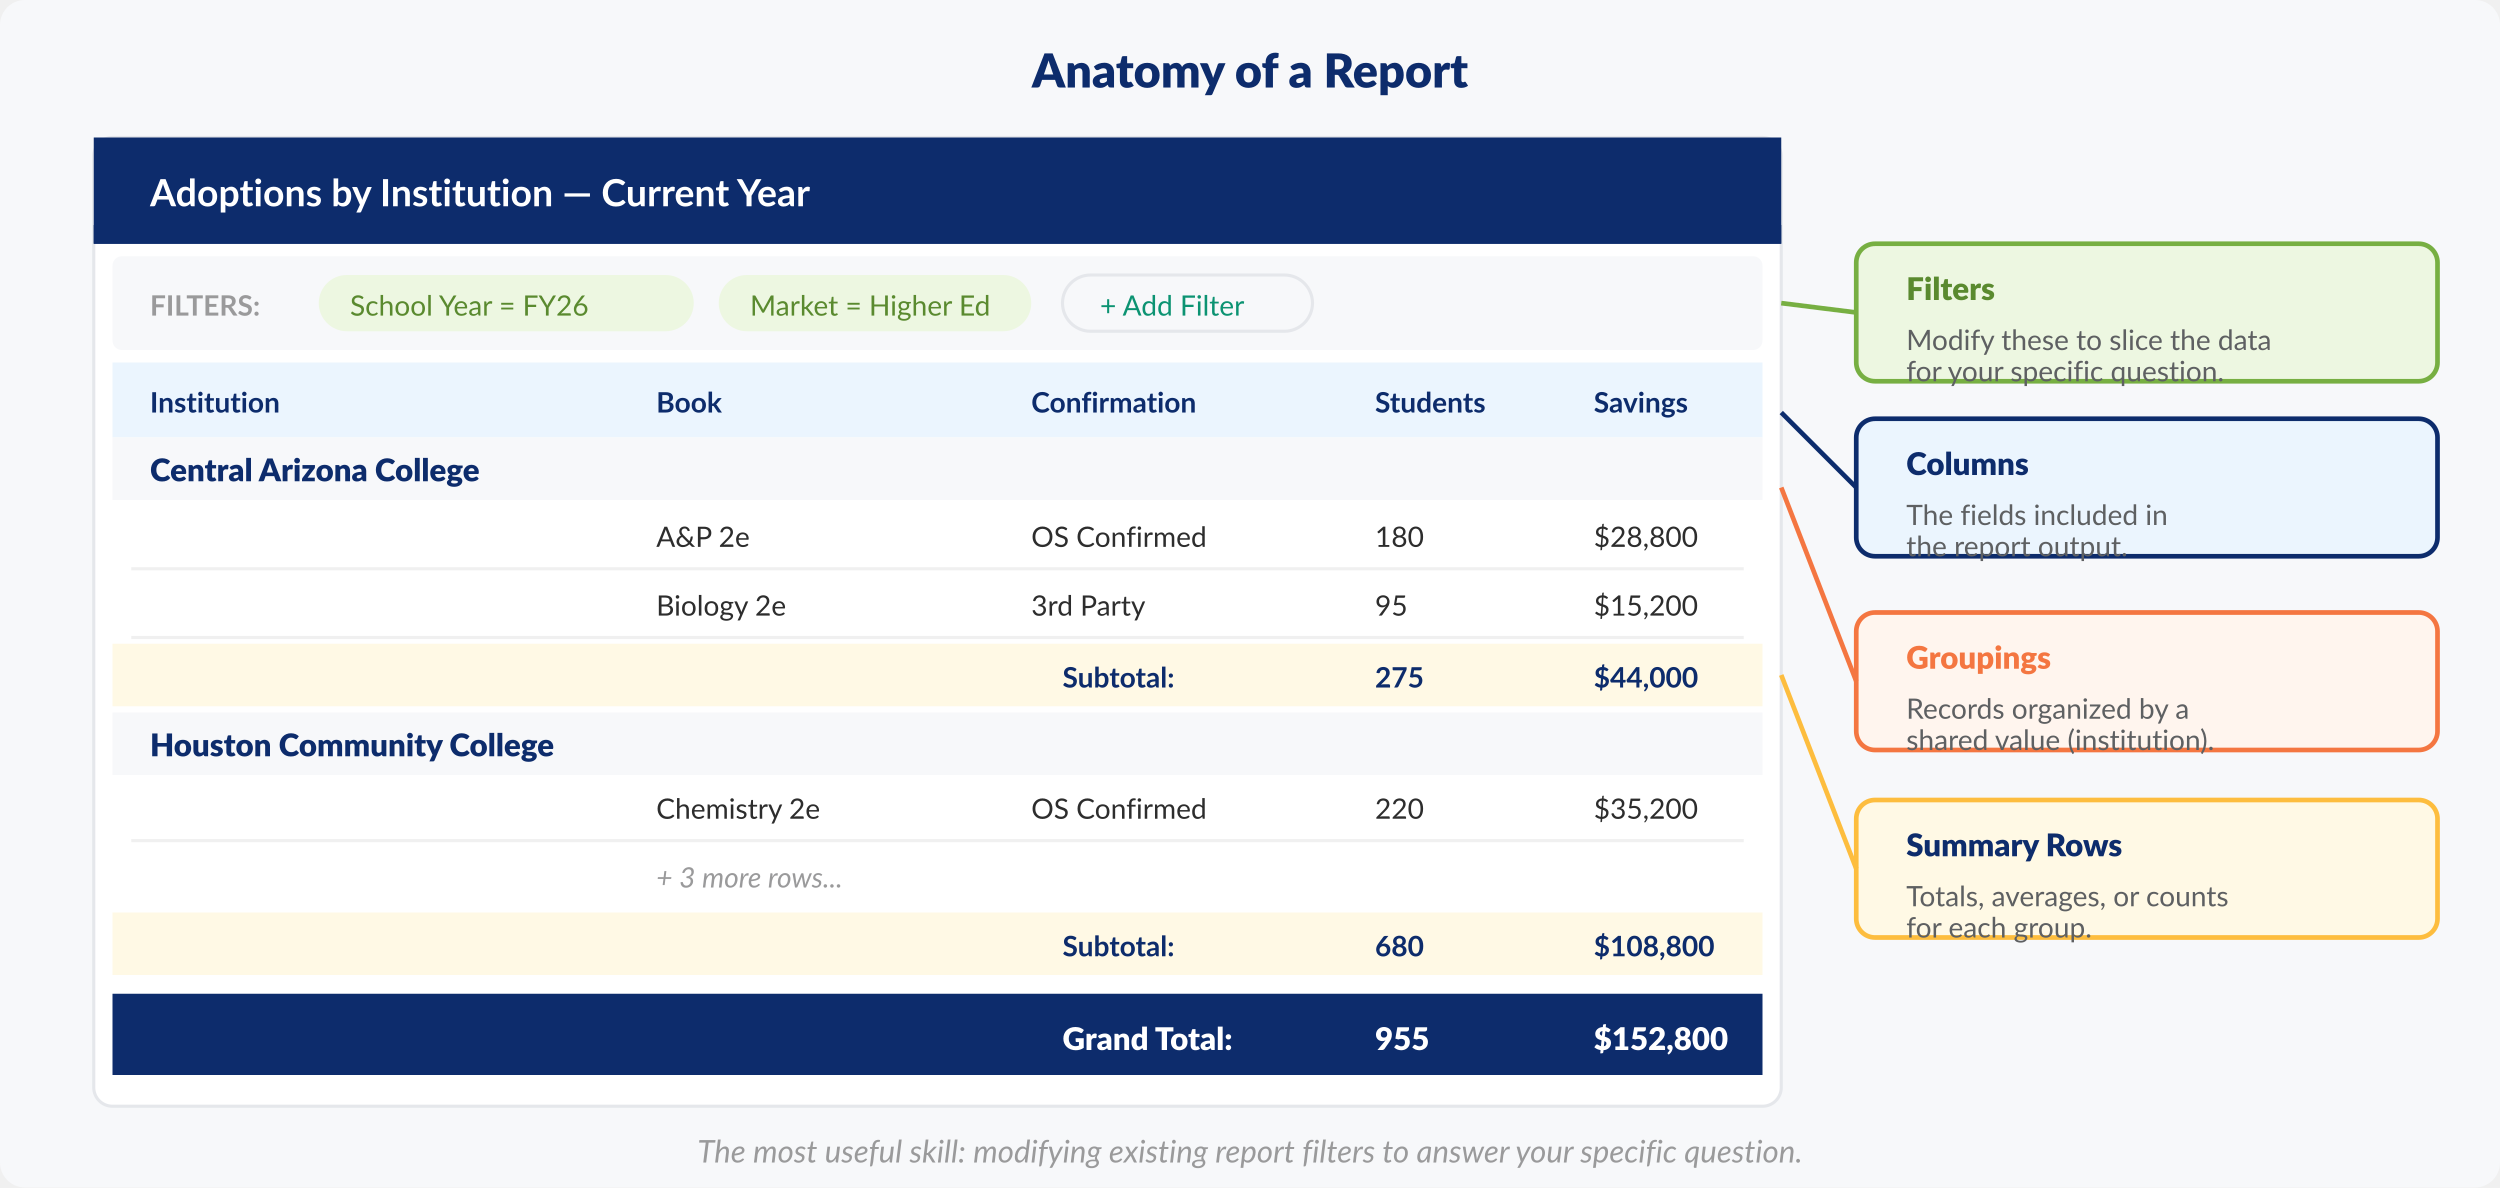
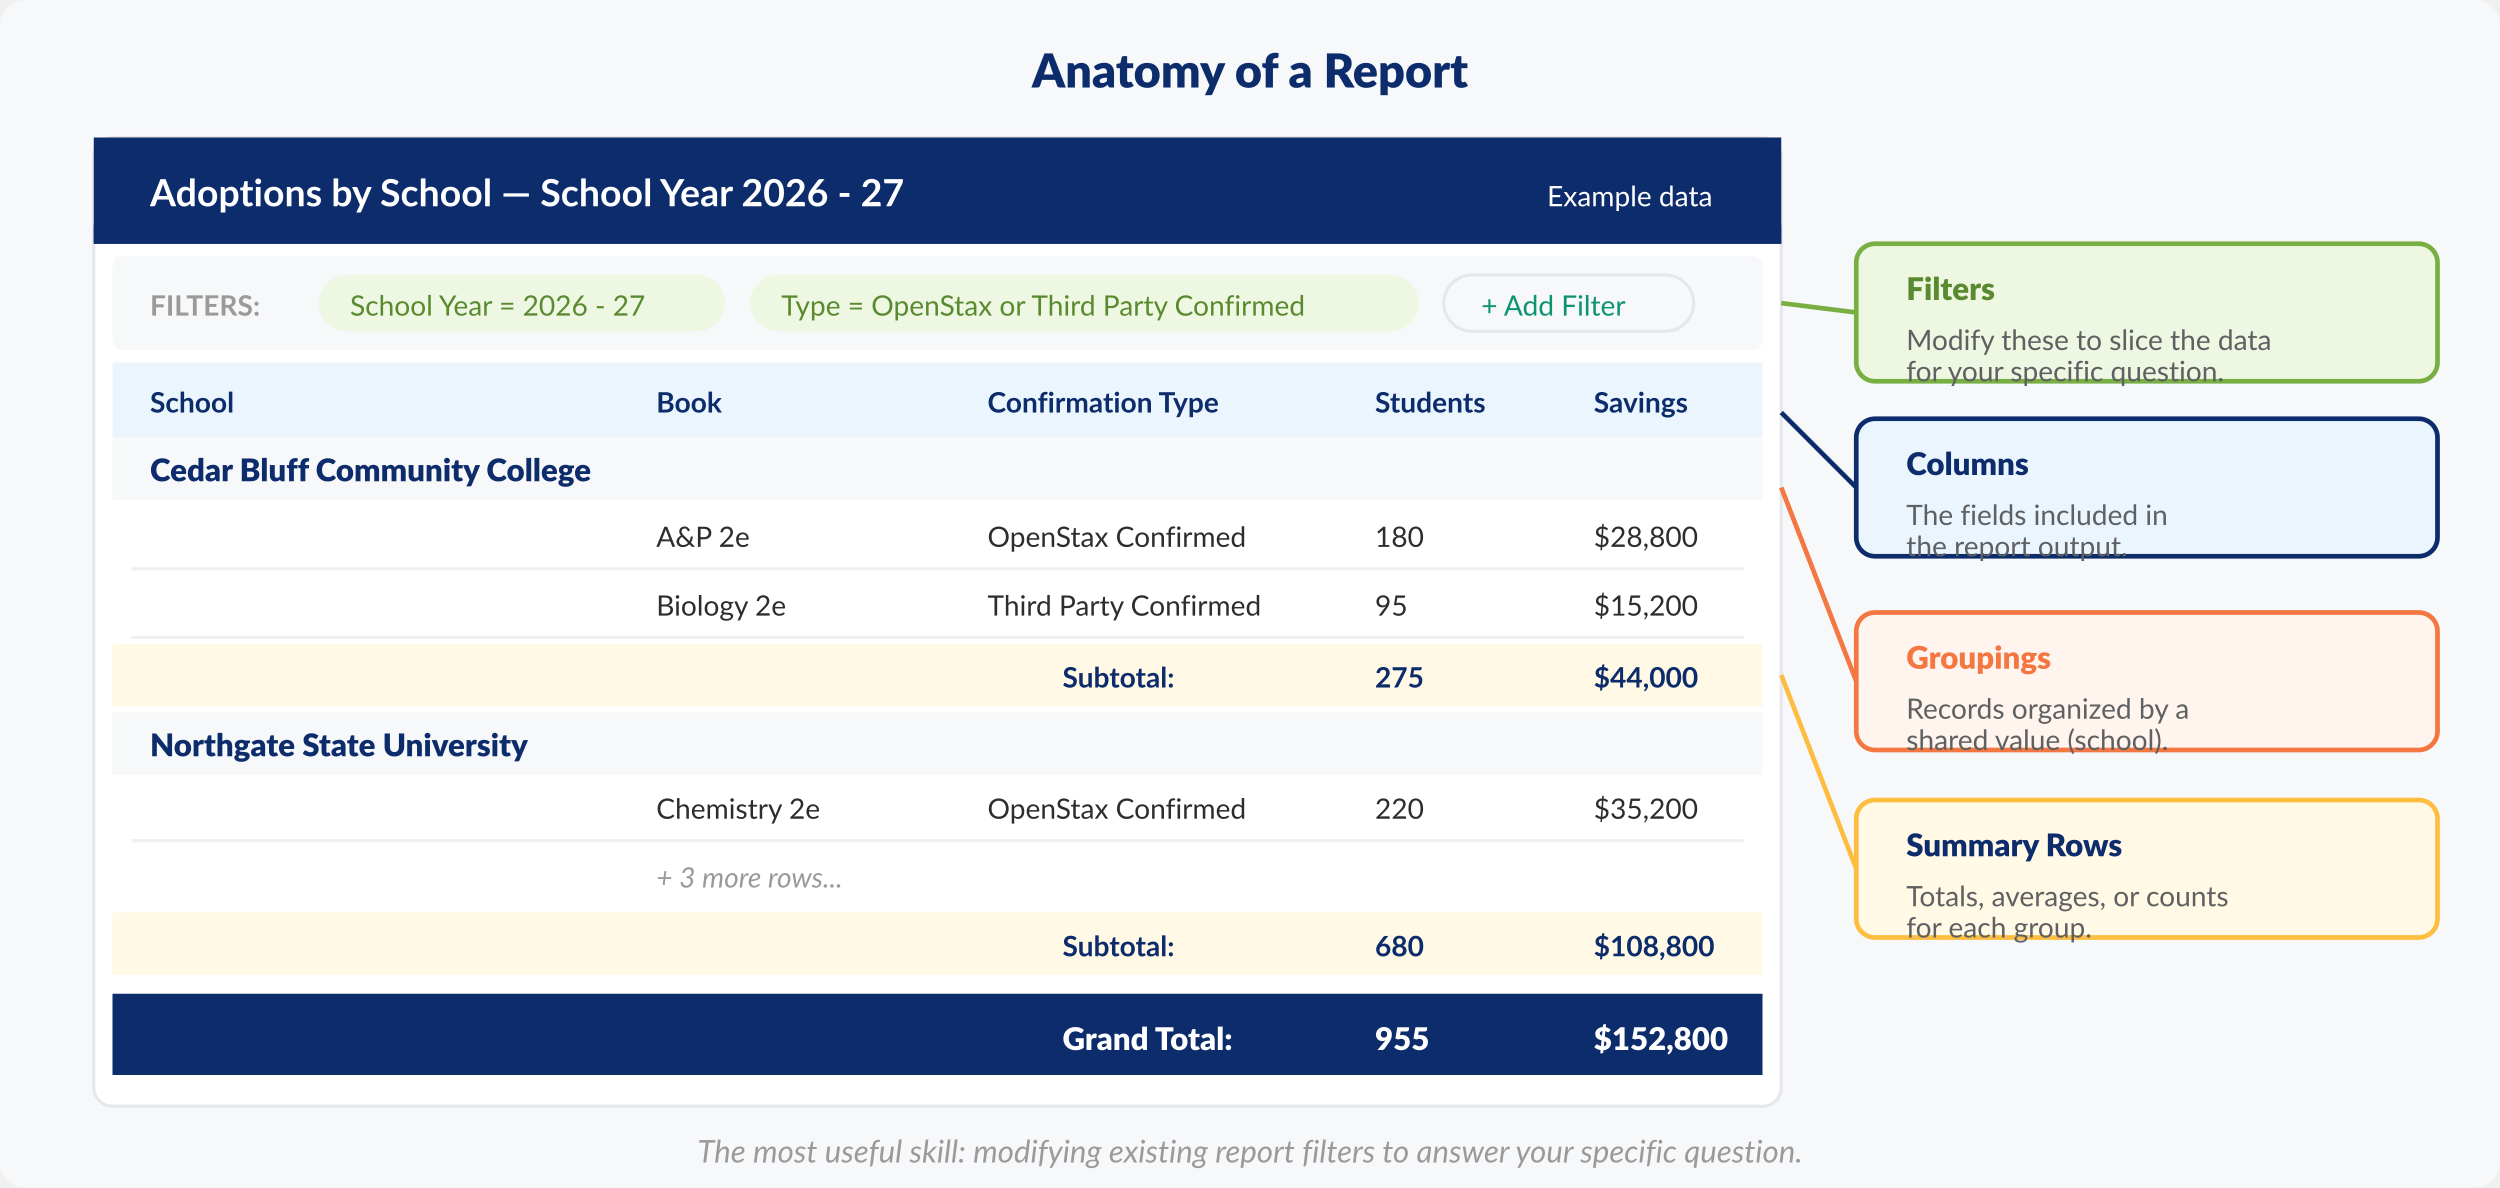
<svg xmlns="http://www.w3.org/2000/svg" viewBox="0 0 800 380" font-family="Lato, -apple-system, sans-serif">
  <rect width="800" height="380" fill="#F7F8FA" rx="8" />
  <text x="400" y="28" fill="#0D2C6C" font-size="15" font-weight="900" text-anchor="middle">Anatomy of a Report</text>
  <rect x="30" y="44" width="540" height="310" fill="#fff" rx="6" stroke="#E5E7EB" stroke-width="1" />
  <rect x="30" y="44" width="540" height="34" fill="#0D2C6C" rx="6 6 0 0" />
  <rect x="30" y="72" width="540" height="6" fill="#0D2C6C" />
-   <text x="48" y="66" fill="#fff" font-size="12" font-weight="700">Adoptions by Institution — Current Year</text>
+   <text x="48" y="66" fill="#fff" font-size="12" font-weight="700">Adoptions by School — School Year 2026 - 27</text>
  <rect x="36" y="82" width="528" height="30" fill="#F7F8FA" rx="3" />
  <text x="48" y="101" fill="#9A9A9B" font-size="9" font-weight="700">FILTERS:</text>
-   <rect x="102" y="88" width="120" height="18" rx="9" fill="#EDF7E1" />
-   <text x="112" y="101" fill="#5a8a2f" font-size="9">School Year = FY26</text>
-   <rect x="230" y="88" width="100" height="18" rx="9" fill="#EDF7E1" />
-   <text x="240" y="101" fill="#5a8a2f" font-size="9">Market = Higher Ed</text>
-   <rect x="340" y="88" width="80" height="18" rx="9" fill="#F7F8FA" stroke="#E5E7EB" stroke-width="1" />
-   <text x="352" y="101" fill="#0C9372" font-size="9">+ Add Filter</text>
+   <rect x="102" y="88" width="130" height="18" rx="9" fill="#EDF7E1" />
+   <text x="112" y="101" fill="#5a8a2f" font-size="9">School Year = 2026 - 27</text>
+   <rect x="240" y="88" width="214" height="18" rx="9" fill="#EDF7E1" />
+   <text x="250" y="101" fill="#5a8a2f" font-size="9">Type = OpenStax or Third Party Confirmed</text>
+   <rect x="462" y="88" width="80" height="18" rx="9" fill="#F7F8FA" stroke="#E5E7EB" stroke-width="1" />
+   <text x="474" y="101" fill="#0C9372" font-size="9">+ Add Filter</text>
  <rect x="36" y="116" width="528" height="24" fill="#EBF5FE" />
-   <text x="48" y="132" fill="#0D2C6C" font-size="9" font-weight="700">Institution</text>
+   <text x="48" y="132" fill="#0D2C6C" font-size="9" font-weight="700">School</text>
  <text x="210" y="132" fill="#0D2C6C" font-size="9" font-weight="700">Book</text>
-   <text x="330" y="132" fill="#0D2C6C" font-size="9" font-weight="700">Confirmation</text>
+   <text x="316" y="132" fill="#0D2C6C" font-size="9" font-weight="700">Confirmation Type</text>
  <text x="440" y="132" fill="#0D2C6C" font-size="9" font-weight="700">Students</text>
  <text x="510" y="132" fill="#0D2C6C" font-size="9" font-weight="700">Savings</text>
  <rect x="36" y="140" width="528" height="20" fill="#F7F8FA" />
-   <text x="48" y="154" fill="#0D2C6C" font-size="10" font-weight="900">Central Arizona College</text>
+   <text x="48" y="154" fill="#0D2C6C" font-size="10" font-weight="900">Cedar Bluff Community College</text>
  <text x="210" y="175" fill="#2d2d2d" font-size="9">A&amp;P 2e</text>
-   <text x="330" y="175" fill="#2d2d2d" font-size="9">OS Confirmed</text>
+   <text x="316" y="175" fill="#2d2d2d" font-size="9">OpenStax Confirmed</text>
  <text x="440" y="175" fill="#2d2d2d" font-size="9">180</text>
  <text x="510" y="175" fill="#2d2d2d" font-size="9">$28,800</text>
  <line x1="42" y1="182" x2="558" y2="182" stroke="#F0F0F0" stroke-width="1" />
  <text x="210" y="197" fill="#2d2d2d" font-size="9">Biology 2e</text>
-   <text x="330" y="197" fill="#2d2d2d" font-size="9">3rd Party</text>
+   <text x="316" y="197" fill="#2d2d2d" font-size="9">Third Party Confirmed</text>
  <text x="440" y="197" fill="#2d2d2d" font-size="9">95</text>
  <text x="510" y="197" fill="#2d2d2d" font-size="9">$15,200</text>
  <line x1="42" y1="204" x2="558" y2="204" stroke="#F0F0F0" stroke-width="1" />
  <rect x="36" y="206" width="528" height="20" fill="#FFF9E5" />
  <text x="340" y="220" fill="#0D2C6C" font-size="9" font-weight="700">Subtotal:</text>
  <text x="440" y="220" fill="#0D2C6C" font-size="9" font-weight="700">275</text>
  <text x="510" y="220" fill="#0D2C6C" font-size="9" font-weight="700">$44,000</text>
  <rect x="36" y="228" width="528" height="20" fill="#F7F8FA" />
-   <text x="48" y="242" fill="#0D2C6C" font-size="10" font-weight="900">Houston Community College</text>
+   <text x="48" y="242" fill="#0D2C6C" font-size="10" font-weight="900">Northgate State University</text>
  <text x="210" y="262" fill="#2d2d2d" font-size="9">Chemistry 2e</text>
-   <text x="330" y="262" fill="#2d2d2d" font-size="9">OS Confirmed</text>
+   <text x="316" y="262" fill="#2d2d2d" font-size="9">OpenStax Confirmed</text>
  <text x="440" y="262" fill="#2d2d2d" font-size="9">220</text>
  <text x="510" y="262" fill="#2d2d2d" font-size="9">$35,200</text>
  <line x1="42" y1="269" x2="558" y2="269" stroke="#F0F0F0" stroke-width="1" />
  <text x="210" y="284" fill="#9A9A9B" font-size="9" font-style="italic">+ 3 more rows...</text>
  <rect x="36" y="292" width="528" height="20" fill="#FFF9E5" />
  <text x="340" y="306" fill="#0D2C6C" font-size="9" font-weight="700">Subtotal:</text>
  <text x="440" y="306" fill="#0D2C6C" font-size="9" font-weight="700">680</text>
  <text x="510" y="306" fill="#0D2C6C" font-size="9" font-weight="700">$108,800</text>
  <rect x="36" y="318" width="528" height="26" fill="#0D2C6C" rx="0 0 4 4" />
  <text x="340" y="336" fill="#fff" font-size="10" font-weight="900">Grand Total:</text>
  <text x="440" y="336" fill="#fff" font-size="10" font-weight="900">955</text>
  <text x="510" y="336" fill="#fff" font-size="10" font-weight="900">$152,800</text>
  <rect x="594" y="78" width="186" height="44" rx="6" fill="#EDF7E1" stroke="#77AF42" stroke-width="1.5" />
  <text x="610" y="96" fill="#5a8a2f" font-size="10" font-weight="900">Filters</text>
  <text x="610" y="112" fill="#5E6062" font-size="9">Modify these to slice the data</text>
  <text x="610" y="122" fill="#5E6062" font-size="9">for your specific question.</text>
  <line x1="594" y1="100" x2="570" y2="97" stroke="#77AF42" stroke-width="1.5" />
  <rect x="594" y="134" width="186" height="44" rx="6" fill="#EBF5FE" stroke="#0D2C6C" stroke-width="1.5" />
  <text x="610" y="152" fill="#0D2C6C" font-size="10" font-weight="900">Columns</text>
  <text x="610" y="168" fill="#5E6062" font-size="9">The fields included in</text>
  <text x="610" y="178" fill="#5E6062" font-size="9">the report output.</text>
  <line x1="594" y1="156" x2="570" y2="132" stroke="#0D2C6C" stroke-width="1.5" />
  <rect x="594" y="196" width="186" height="44" rx="6" fill="#FFF5EE" stroke="#F47641" stroke-width="1.5" />
  <text x="610" y="214" fill="#F47641" font-size="10" font-weight="900">Groupings</text>
  <text x="610" y="230" fill="#5E6062" font-size="9">Records organized by a</text>
-   <text x="610" y="240" fill="#5E6062" font-size="9">shared value (institution).</text>
+   <text x="610" y="240" fill="#5E6062" font-size="9">shared value (school).</text>
  <line x1="594" y1="218" x2="570" y2="156" stroke="#F47641" stroke-width="1.5" />
  <rect x="594" y="256" width="186" height="44" rx="6" fill="#FFF9E5" stroke="#FDBD3E" stroke-width="1.5" />
  <text x="610" y="274" fill="#0D2C6C" font-size="10" font-weight="900">Summary Rows</text>
  <text x="610" y="290" fill="#5E6062" font-size="9">Totals, averages, or counts</text>
  <text x="610" y="300" fill="#5E6062" font-size="9">for each group.</text>
  <line x1="594" y1="278" x2="570" y2="216" stroke="#FDBD3E" stroke-width="1.5" />
+   <text x="548" y="66" fill="#fff" font-size="9" text-anchor="end">Example data</text>
  <text x="400" y="372" fill="#9A9A9B" font-size="10" font-style="italic" text-anchor="middle">The most useful skill: modifying existing report filters to answer your specific question.</text>
</svg>
